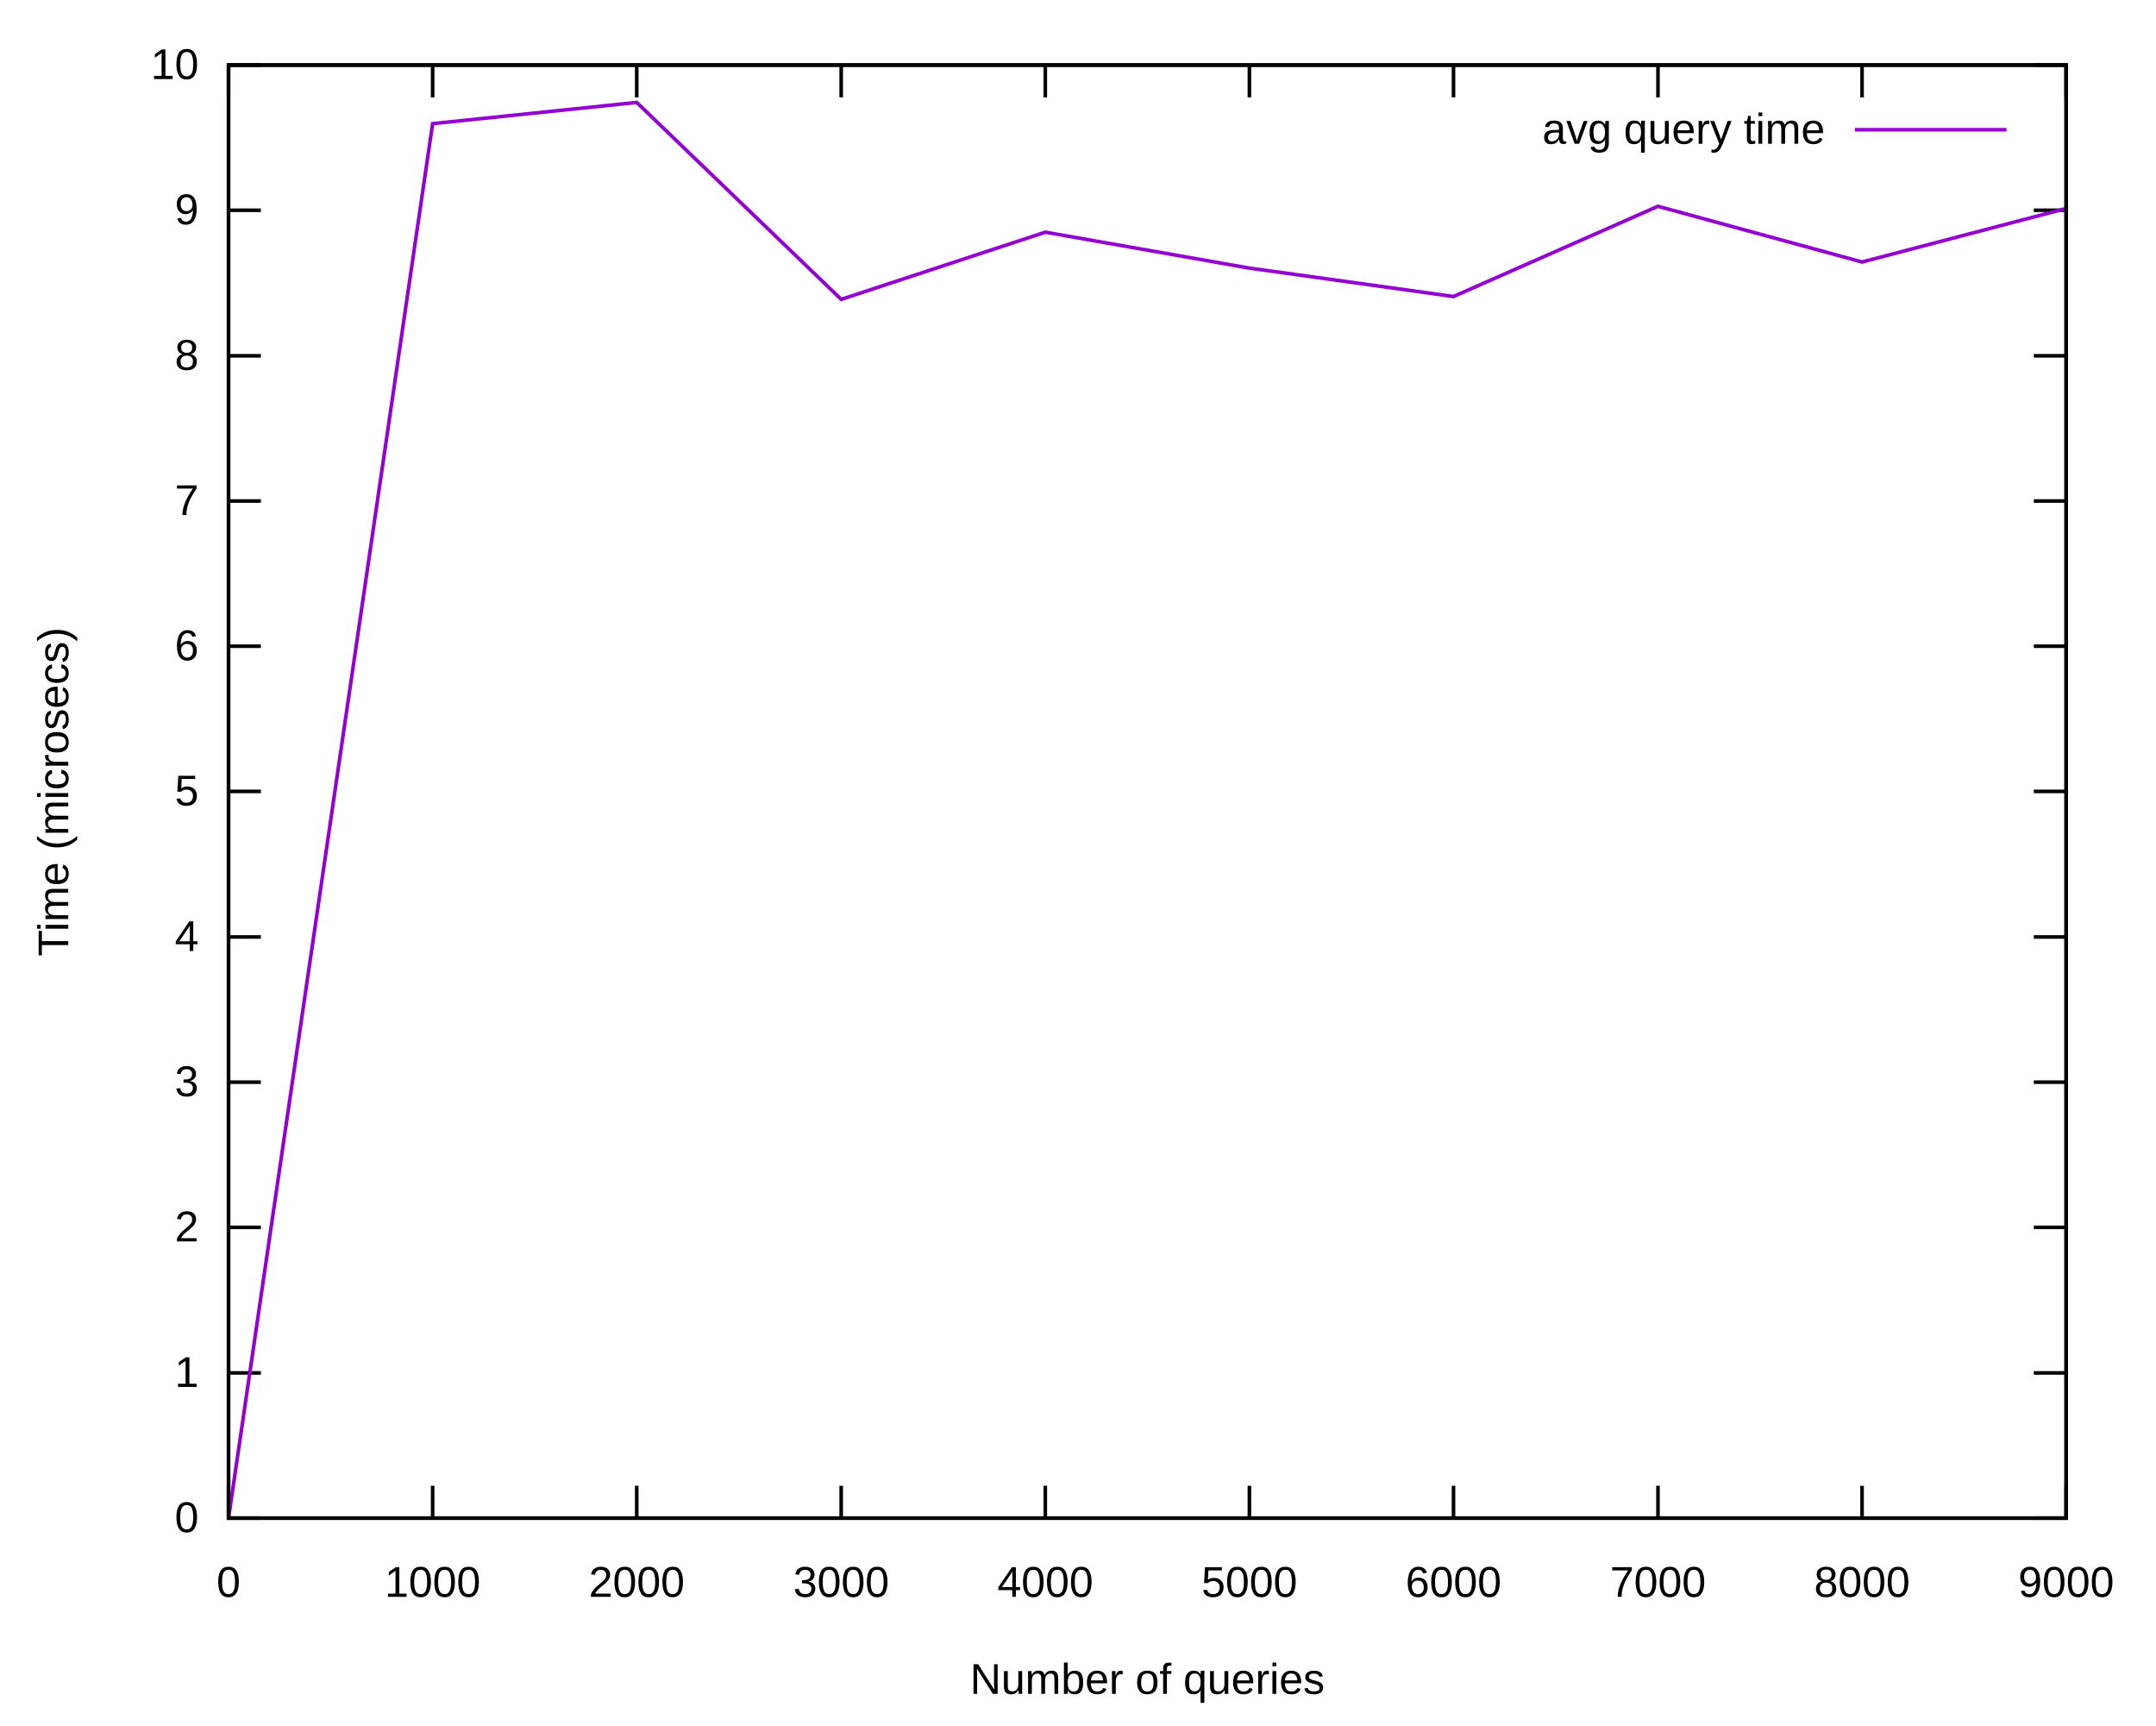
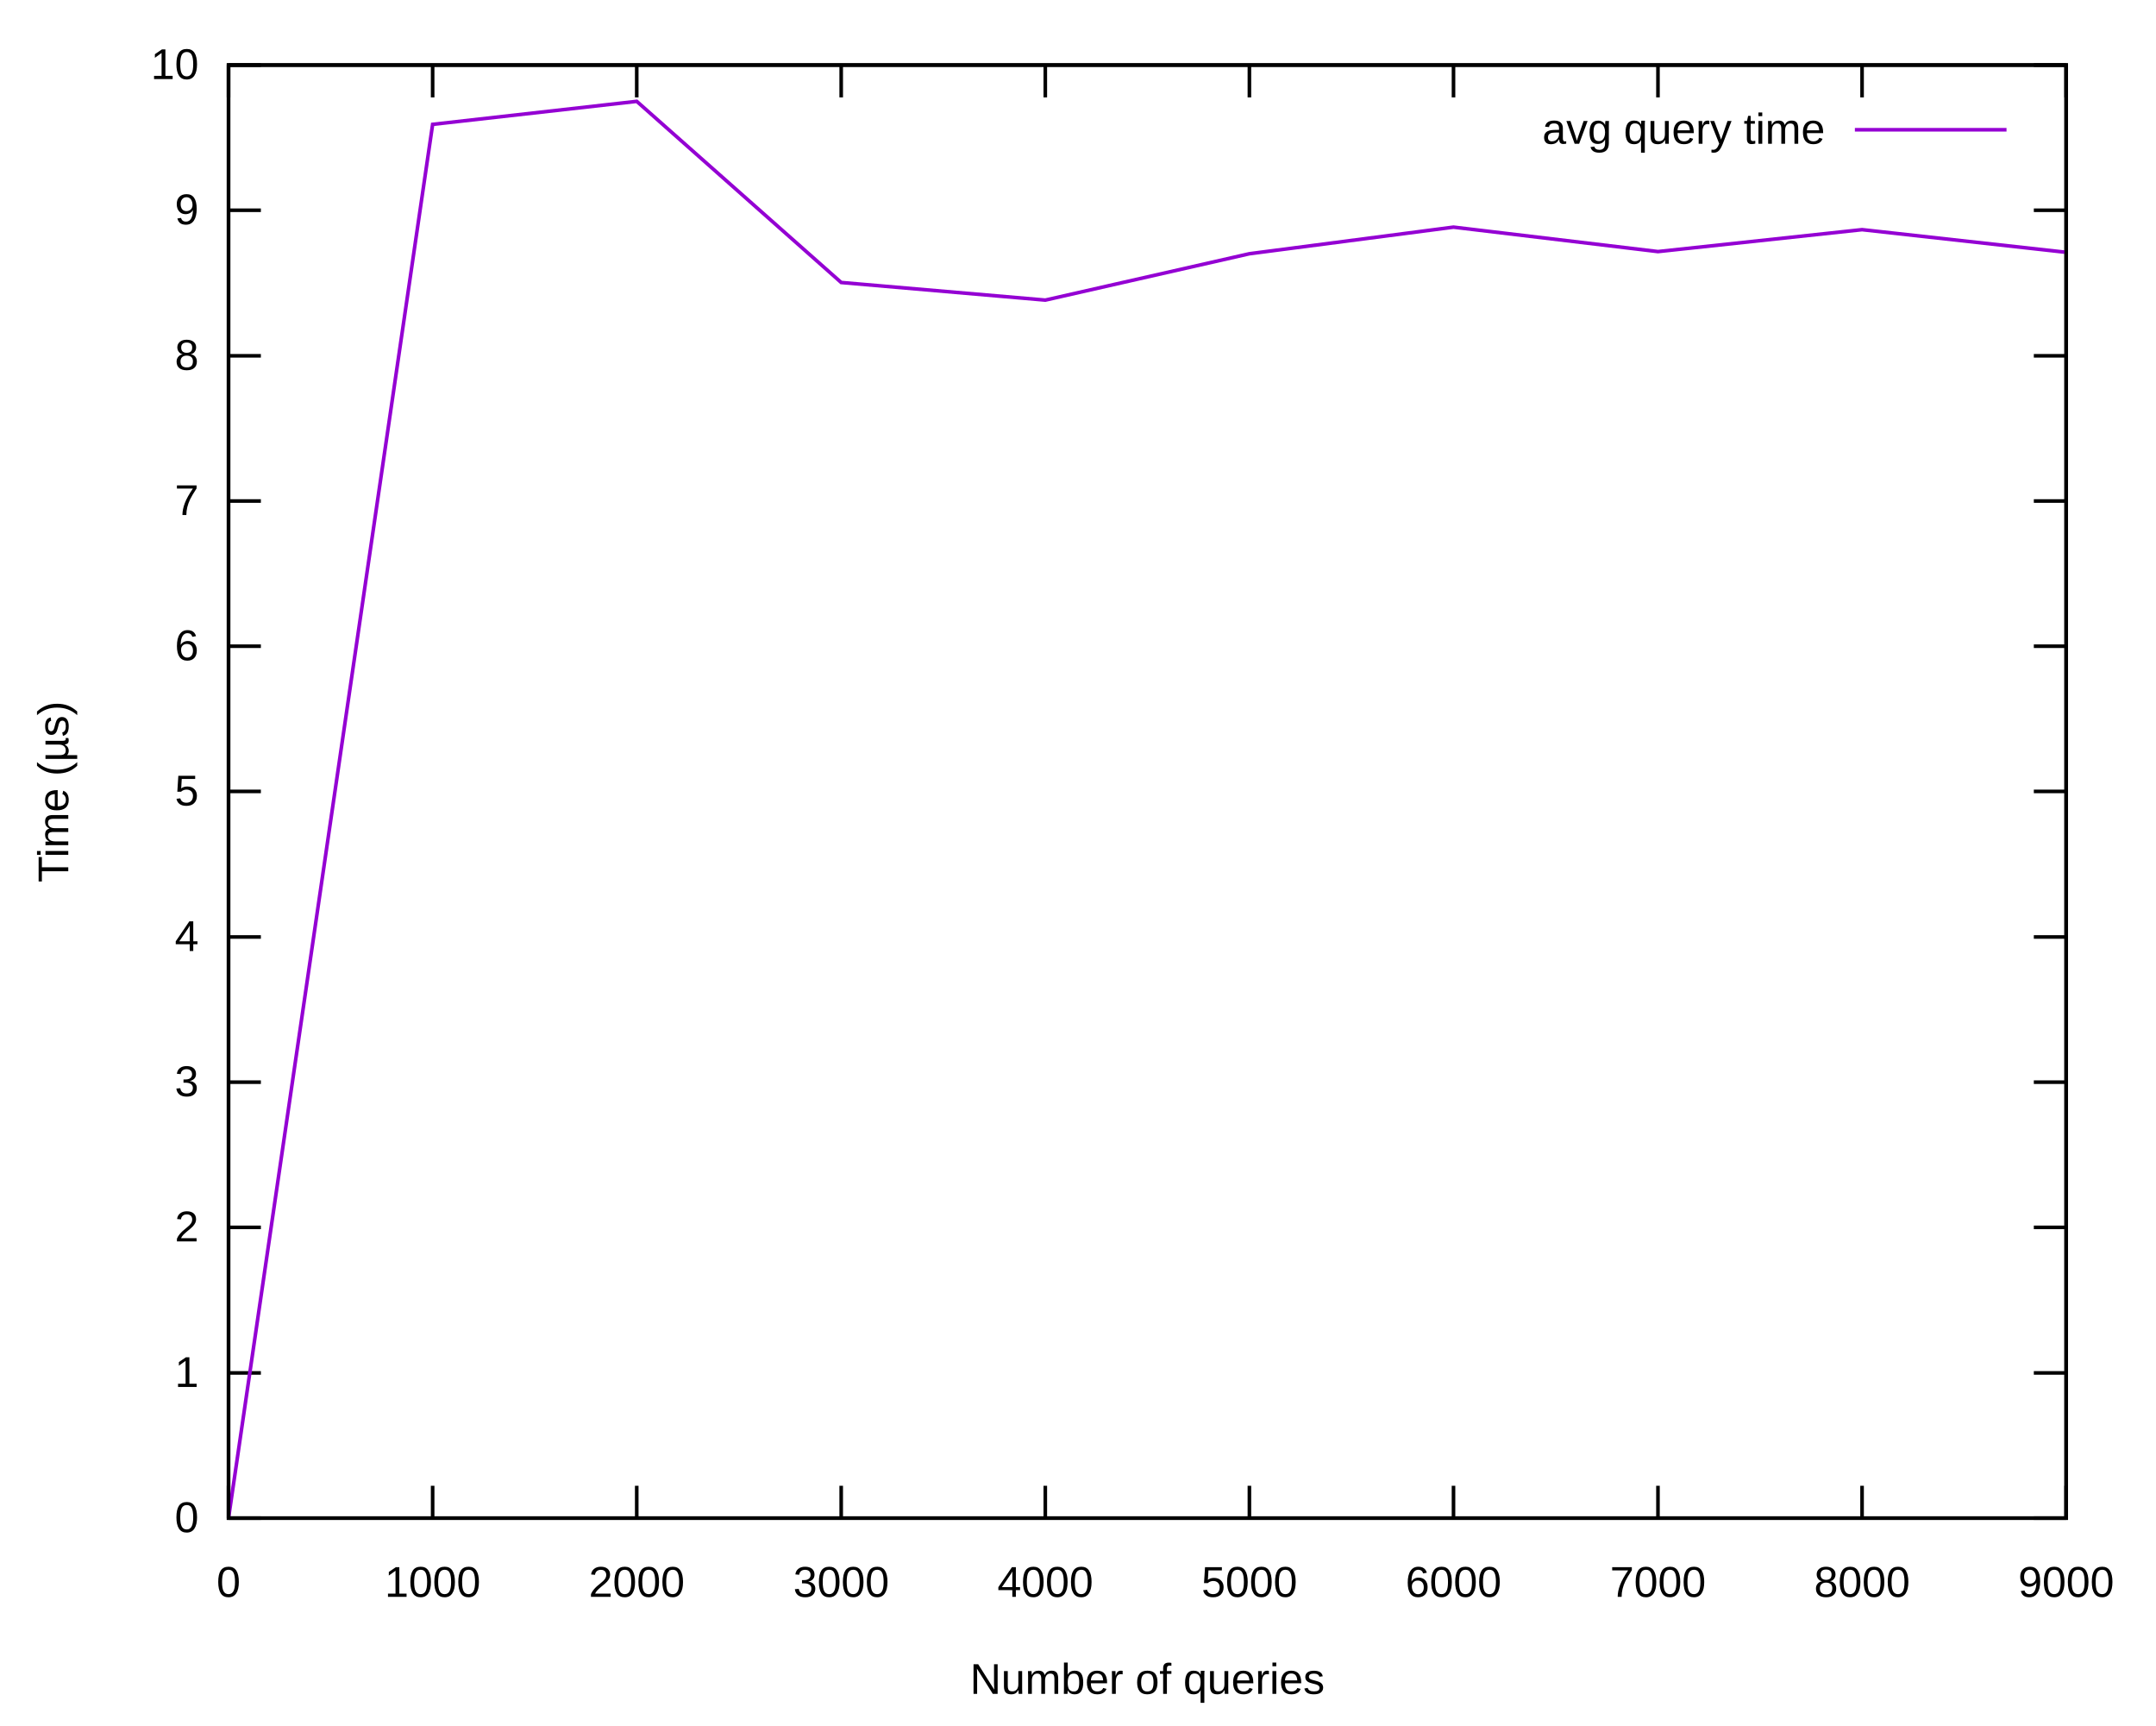
<svg xmlns="http://www.w3.org/2000/svg" xmlns:xlink="http://www.w3.org/1999/xlink" width="600" height="480" viewBox="0 0 600 480">
  <g id="gnuplot_canvas">
    <rect x="0" y="0" width="600" height="480" fill="none" />
    <defs>
      <circle id="gpDot" r="0.5" stroke-width="0.5" stroke="currentColor" />
      <path id="gpPt0" stroke-width="0.222" stroke="currentColor" d="M-1,0 h2 M0,-1 v2" />
      <path id="gpPt1" stroke-width="0.222" stroke="currentColor" d="M-1,-1 L1,1 M1,-1 L-1,1" />
      <path id="gpPt2" stroke-width="0.222" stroke="currentColor" d="M-1,0 L1,0 M0,-1 L0,1 M-1,-1 L1,1 M-1,1 L1,-1" />
      <rect id="gpPt3" stroke-width="0.222" stroke="currentColor" x="-1" y="-1" width="2" height="2" />
      <rect id="gpPt4" stroke-width="0.222" stroke="currentColor" fill="currentColor" x="-1" y="-1" width="2" height="2" />
      <circle id="gpPt5" stroke-width="0.222" stroke="currentColor" cx="0" cy="0" r="1" />
      <use xlink:href="#gpPt5" id="gpPt6" fill="currentColor" stroke="none" />
      <path id="gpPt7" stroke-width="0.222" stroke="currentColor" d="M0,-1.33 L-1.33,0.67 L1.33,0.67 z" />
      <use xlink:href="#gpPt7" id="gpPt8" fill="currentColor" stroke="none" />
      <use xlink:href="#gpPt7" id="gpPt9" stroke="currentColor" transform="rotate(180)" />
      <use xlink:href="#gpPt9" id="gpPt10" fill="currentColor" stroke="none" />
      <use xlink:href="#gpPt3" id="gpPt11" stroke="currentColor" transform="rotate(45)" />
      <use xlink:href="#gpPt11" id="gpPt12" fill="currentColor" stroke="none" />
      <path id="gpPt13" stroke-width="0.222" stroke="currentColor" d="M0,1.330 L1.265,0.411 L0.782,-1.067 L-0.782,-1.076 L-1.265,0.411 z" />
      <use xlink:href="#gpPt13" id="gpPt14" fill="currentColor" stroke="none" />
      <filter id="textbox" filterUnits="objectBoundingBox" x="0" y="0" height="1" width="1">
        <feFlood flood-color="white" flood-opacity="1" result="bgnd" />
        <feComposite in="SourceGraphic" in2="bgnd" operator="atop" />
      </filter>
      <filter id="greybox" filterUnits="objectBoundingBox" x="0" y="0" height="1" width="1">
        <feFlood flood-color="lightgrey" flood-opacity="1" result="grey" />
        <feComposite in="SourceGraphic" in2="grey" operator="atop" />
      </filter>
    </defs>
    <g fill="none" color="white" stroke="currentColor" stroke-width="1.00" stroke-linecap="butt" stroke-linejoin="miter">
</g>
    <g fill="none" color="black" stroke="currentColor" stroke-width="1.00" stroke-linecap="butt" stroke-linejoin="miter">
      <path stroke="black" d="M63.6,422.4 L72.6,422.4 M575.0,422.4 L566.0,422.4  " />
      <g transform="translate(55.3,426.3)" stroke="none" fill="black" font-family="Arial" font-size="12.00" text-anchor="end">
        <text>
          <tspan font-family="Arial"> 0</tspan>
        </text>
      </g>
    </g>
    <g fill="none" color="black" stroke="currentColor" stroke-width="1.00" stroke-linecap="butt" stroke-linejoin="miter">
      <path stroke="black" d="M63.6,382.0 L72.6,382.0 M575.0,382.0 L566.0,382.0  " />
      <g transform="translate(55.3,385.9)" stroke="none" fill="black" font-family="Arial" font-size="12.00" text-anchor="end">
        <text>
          <tspan font-family="Arial"> 1</tspan>
        </text>
      </g>
    </g>
    <g fill="none" color="black" stroke="currentColor" stroke-width="1.00" stroke-linecap="butt" stroke-linejoin="miter">
      <path stroke="black" d="M63.6,341.5 L72.6,341.5 M575.0,341.5 L566.0,341.5  " />
      <g transform="translate(55.3,345.4)" stroke="none" fill="black" font-family="Arial" font-size="12.00" text-anchor="end">
        <text>
          <tspan font-family="Arial"> 2</tspan>
        </text>
      </g>
    </g>
    <g fill="none" color="black" stroke="currentColor" stroke-width="1.00" stroke-linecap="butt" stroke-linejoin="miter">
      <path stroke="black" d="M63.6,301.1 L72.6,301.1 M575.0,301.1 L566.0,301.1  " />
      <g transform="translate(55.3,305.0)" stroke="none" fill="black" font-family="Arial" font-size="12.00" text-anchor="end">
        <text>
          <tspan font-family="Arial"> 3</tspan>
        </text>
      </g>
    </g>
    <g fill="none" color="black" stroke="currentColor" stroke-width="1.00" stroke-linecap="butt" stroke-linejoin="miter">
      <path stroke="black" d="M63.6,260.7 L72.6,260.7 M575.0,260.7 L566.0,260.7  " />
      <g transform="translate(55.3,264.6)" stroke="none" fill="black" font-family="Arial" font-size="12.00" text-anchor="end">
        <text>
          <tspan font-family="Arial"> 4</tspan>
        </text>
      </g>
    </g>
    <g fill="none" color="black" stroke="currentColor" stroke-width="1.00" stroke-linecap="butt" stroke-linejoin="miter">
      <path stroke="black" d="M63.6,220.2 L72.6,220.2 M575.0,220.2 L566.0,220.2  " />
      <g transform="translate(55.3,224.1)" stroke="none" fill="black" font-family="Arial" font-size="12.00" text-anchor="end">
        <text>
          <tspan font-family="Arial"> 5</tspan>
        </text>
      </g>
    </g>
    <g fill="none" color="black" stroke="currentColor" stroke-width="1.00" stroke-linecap="butt" stroke-linejoin="miter">
      <path stroke="black" d="M63.6,179.8 L72.6,179.8 M575.0,179.8 L566.0,179.8  " />
      <g transform="translate(55.3,183.7)" stroke="none" fill="black" font-family="Arial" font-size="12.00" text-anchor="end">
        <text>
          <tspan font-family="Arial"> 6</tspan>
        </text>
      </g>
    </g>
    <g fill="none" color="black" stroke="currentColor" stroke-width="1.00" stroke-linecap="butt" stroke-linejoin="miter">
      <path stroke="black" d="M63.6,139.4 L72.6,139.4 M575.0,139.4 L566.0,139.4  " />
      <g transform="translate(55.3,143.3)" stroke="none" fill="black" font-family="Arial" font-size="12.00" text-anchor="end">
        <text>
          <tspan font-family="Arial"> 7</tspan>
        </text>
      </g>
    </g>
    <g fill="none" color="black" stroke="currentColor" stroke-width="1.00" stroke-linecap="butt" stroke-linejoin="miter">
      <path stroke="black" d="M63.6,99.0 L72.6,99.0 M575.0,99.0 L566.0,99.0  " />
      <g transform="translate(55.3,102.9)" stroke="none" fill="black" font-family="Arial" font-size="12.00" text-anchor="end">
        <text>
          <tspan font-family="Arial"> 8</tspan>
        </text>
      </g>
    </g>
    <g fill="none" color="black" stroke="currentColor" stroke-width="1.00" stroke-linecap="butt" stroke-linejoin="miter">
      <path stroke="black" d="M63.6,58.5 L72.6,58.5 M575.0,58.5 L566.0,58.5  " />
      <g transform="translate(55.3,62.4)" stroke="none" fill="black" font-family="Arial" font-size="12.00" text-anchor="end">
        <text>
          <tspan font-family="Arial"> 9</tspan>
        </text>
      </g>
    </g>
    <g fill="none" color="black" stroke="currentColor" stroke-width="1.00" stroke-linecap="butt" stroke-linejoin="miter">
      <path stroke="black" d="M63.6,18.1 L72.6,18.1 M575.0,18.1 L566.0,18.1  " />
      <g transform="translate(55.3,22.0)" stroke="none" fill="black" font-family="Arial" font-size="12.00" text-anchor="end">
        <text>
          <tspan font-family="Arial"> 10</tspan>
        </text>
      </g>
    </g>
    <g fill="none" color="black" stroke="currentColor" stroke-width="1.00" stroke-linecap="butt" stroke-linejoin="miter">
      <path stroke="black" d="M63.6,422.4 L63.6,413.4 M63.6,18.1 L63.6,27.1  " />
      <g transform="translate(63.6,444.3)" stroke="none" fill="black" font-family="Arial" font-size="12.00" text-anchor="middle">
        <text>
          <tspan font-family="Arial"> 0</tspan>
        </text>
      </g>
    </g>
    <g fill="none" color="black" stroke="currentColor" stroke-width="1.00" stroke-linecap="butt" stroke-linejoin="miter">
      <path stroke="black" d="M120.4,422.4 L120.4,413.4 M120.4,18.1 L120.4,27.1  " />
      <g transform="translate(120.4,444.3)" stroke="none" fill="black" font-family="Arial" font-size="12.00" text-anchor="middle">
        <text>
          <tspan font-family="Arial"> 1000</tspan>
        </text>
      </g>
    </g>
    <g fill="none" color="black" stroke="currentColor" stroke-width="1.00" stroke-linecap="butt" stroke-linejoin="miter">
      <path stroke="black" d="M177.2,422.4 L177.2,413.4 M177.2,18.1 L177.2,27.1  " />
      <g transform="translate(177.2,444.3)" stroke="none" fill="black" font-family="Arial" font-size="12.00" text-anchor="middle">
        <text>
          <tspan font-family="Arial"> 2000</tspan>
        </text>
      </g>
    </g>
    <g fill="none" color="black" stroke="currentColor" stroke-width="1.00" stroke-linecap="butt" stroke-linejoin="miter">
      <path stroke="black" d="M234.1,422.4 L234.1,413.4 M234.1,18.1 L234.1,27.1  " />
      <g transform="translate(234.1,444.3)" stroke="none" fill="black" font-family="Arial" font-size="12.00" text-anchor="middle">
        <text>
          <tspan font-family="Arial"> 3000</tspan>
        </text>
      </g>
    </g>
    <g fill="none" color="black" stroke="currentColor" stroke-width="1.00" stroke-linecap="butt" stroke-linejoin="miter">
      <path stroke="black" d="M290.9,422.4 L290.9,413.4 M290.9,18.1 L290.9,27.1  " />
      <g transform="translate(290.9,444.3)" stroke="none" fill="black" font-family="Arial" font-size="12.00" text-anchor="middle">
        <text>
          <tspan font-family="Arial"> 4000</tspan>
        </text>
      </g>
    </g>
    <g fill="none" color="black" stroke="currentColor" stroke-width="1.00" stroke-linecap="butt" stroke-linejoin="miter">
      <path stroke="black" d="M347.7,422.4 L347.7,413.4 M347.7,18.1 L347.7,27.1  " />
      <g transform="translate(347.7,444.3)" stroke="none" fill="black" font-family="Arial" font-size="12.00" text-anchor="middle">
        <text>
          <tspan font-family="Arial"> 5000</tspan>
        </text>
      </g>
    </g>
    <g fill="none" color="black" stroke="currentColor" stroke-width="1.00" stroke-linecap="butt" stroke-linejoin="miter">
      <path stroke="black" d="M404.5,422.4 L404.5,413.4 M404.5,18.1 L404.5,27.1  " />
      <g transform="translate(404.5,444.3)" stroke="none" fill="black" font-family="Arial" font-size="12.00" text-anchor="middle">
        <text>
          <tspan font-family="Arial"> 6000</tspan>
        </text>
      </g>
    </g>
    <g fill="none" color="black" stroke="currentColor" stroke-width="1.00" stroke-linecap="butt" stroke-linejoin="miter">
      <path stroke="black" d="M461.4,422.4 L461.4,413.4 M461.4,18.1 L461.4,27.1  " />
      <g transform="translate(461.4,444.3)" stroke="none" fill="black" font-family="Arial" font-size="12.00" text-anchor="middle">
        <text>
          <tspan font-family="Arial"> 7000</tspan>
        </text>
      </g>
    </g>
    <g fill="none" color="black" stroke="currentColor" stroke-width="1.00" stroke-linecap="butt" stroke-linejoin="miter">
      <path stroke="black" d="M518.2,422.4 L518.2,413.4 M518.2,18.1 L518.2,27.1  " />
      <g transform="translate(518.2,444.3)" stroke="none" fill="black" font-family="Arial" font-size="12.00" text-anchor="middle">
        <text>
          <tspan font-family="Arial"> 8000</tspan>
        </text>
      </g>
    </g>
    <g fill="none" color="black" stroke="currentColor" stroke-width="1.00" stroke-linecap="butt" stroke-linejoin="miter">
      <path stroke="black" d="M575.0,422.4 L575.0,413.4 M575.0,18.1 L575.0,27.1  " />
      <g transform="translate(575.0,444.3)" stroke="none" fill="black" font-family="Arial" font-size="12.00" text-anchor="middle">
        <text>
          <tspan font-family="Arial"> 9000</tspan>
        </text>
      </g>
    </g>
    <g fill="none" color="black" stroke="currentColor" stroke-width="1.00" stroke-linecap="butt" stroke-linejoin="miter">
</g>
    <g fill="none" color="black" stroke="currentColor" stroke-width="1.00" stroke-linecap="butt" stroke-linejoin="miter">
      <path stroke="black" d="M63.6,18.1 L63.6,422.4 L575.0,422.4 L575.0,18.1 L63.6,18.1 Z  " />
    </g>
    <g fill="none" color="black" stroke="currentColor" stroke-width="1.00" stroke-linecap="butt" stroke-linejoin="miter">
      <g transform="translate(19.0,220.3) rotate(270)" stroke="none" fill="black" font-family="Arial" font-size="12.00" text-anchor="middle">
        <text>
-           <tspan font-family="Arial">Time (microsecs)</tspan>
+           <tspan font-family="Arial">Time (µs)</tspan>
        </text>
      </g>
    </g>
    <g fill="none" color="black" stroke="currentColor" stroke-width="1.00" stroke-linecap="butt" stroke-linejoin="miter">
      <g transform="translate(319.3,471.3)" stroke="none" fill="black" font-family="Arial" font-size="12.00" text-anchor="middle">
        <text>
          <tspan font-family="Arial">Number of queries</tspan>
        </text>
      </g>
    </g>
    <g fill="none" color="black" stroke="currentColor" stroke-width="1.00" stroke-linecap="butt" stroke-linejoin="miter">
</g>
    <g id="gnuplot_plot_1">
      <g fill="none" color="black" stroke="currentColor" stroke-width="1.00" stroke-linecap="butt" stroke-linejoin="miter">
        <g transform="translate(507.9,40.0)" stroke="none" fill="black" font-family="Arial" font-size="12.00" text-anchor="end">
          <text>
            <tspan font-family="Arial">avg query time</tspan>
          </text>
        </g>
      </g>
      <g fill="none" color="black" stroke="currentColor" stroke-width="1.00" stroke-linecap="butt" stroke-linejoin="miter">
-         <path stroke="rgb(148,   0, 211)" d="M516.2,36.1 L558.4,36.1 M63.6,422.4 L120.4,34.4 L177.2,28.5 L234.1,83.3 L290.9,64.6 L347.7,74.6   L404.5,82.5 L461.4,57.4 L518.2,72.9 L575.0,58.0  " />
+         <path stroke="rgb(148,   0, 211)" d="M516.2,36.1 L558.4,36.1 M63.6,422.4 L120.4,34.6 L177.2,28.2 L234.1,78.6 L290.9,83.5 L347.7,70.6   L404.5,63.2 L461.4,70.0 L518.2,63.9 L575.0,70.2  " />
      </g>
    </g>
    <g fill="none" color="white" stroke="rgb(148,   0, 211)" stroke-width="2.00" stroke-linecap="butt" stroke-linejoin="miter">
</g>
    <g fill="none" color="black" stroke="currentColor" stroke-width="2.00" stroke-linecap="butt" stroke-linejoin="miter">
</g>
    <g fill="none" color="black" stroke="black" stroke-width="1.00" stroke-linecap="butt" stroke-linejoin="miter">
</g>
    <g fill="none" color="black" stroke="currentColor" stroke-width="1.00" stroke-linecap="butt" stroke-linejoin="miter">
      <path stroke="black" d="M63.6,18.1 L63.6,422.4 L575.0,422.4 L575.0,18.1 L63.6,18.1 Z  " />
    </g>
    <g fill="none" color="black" stroke="currentColor" stroke-width="1.00" stroke-linecap="butt" stroke-linejoin="miter">
</g>
  </g>
</svg>
